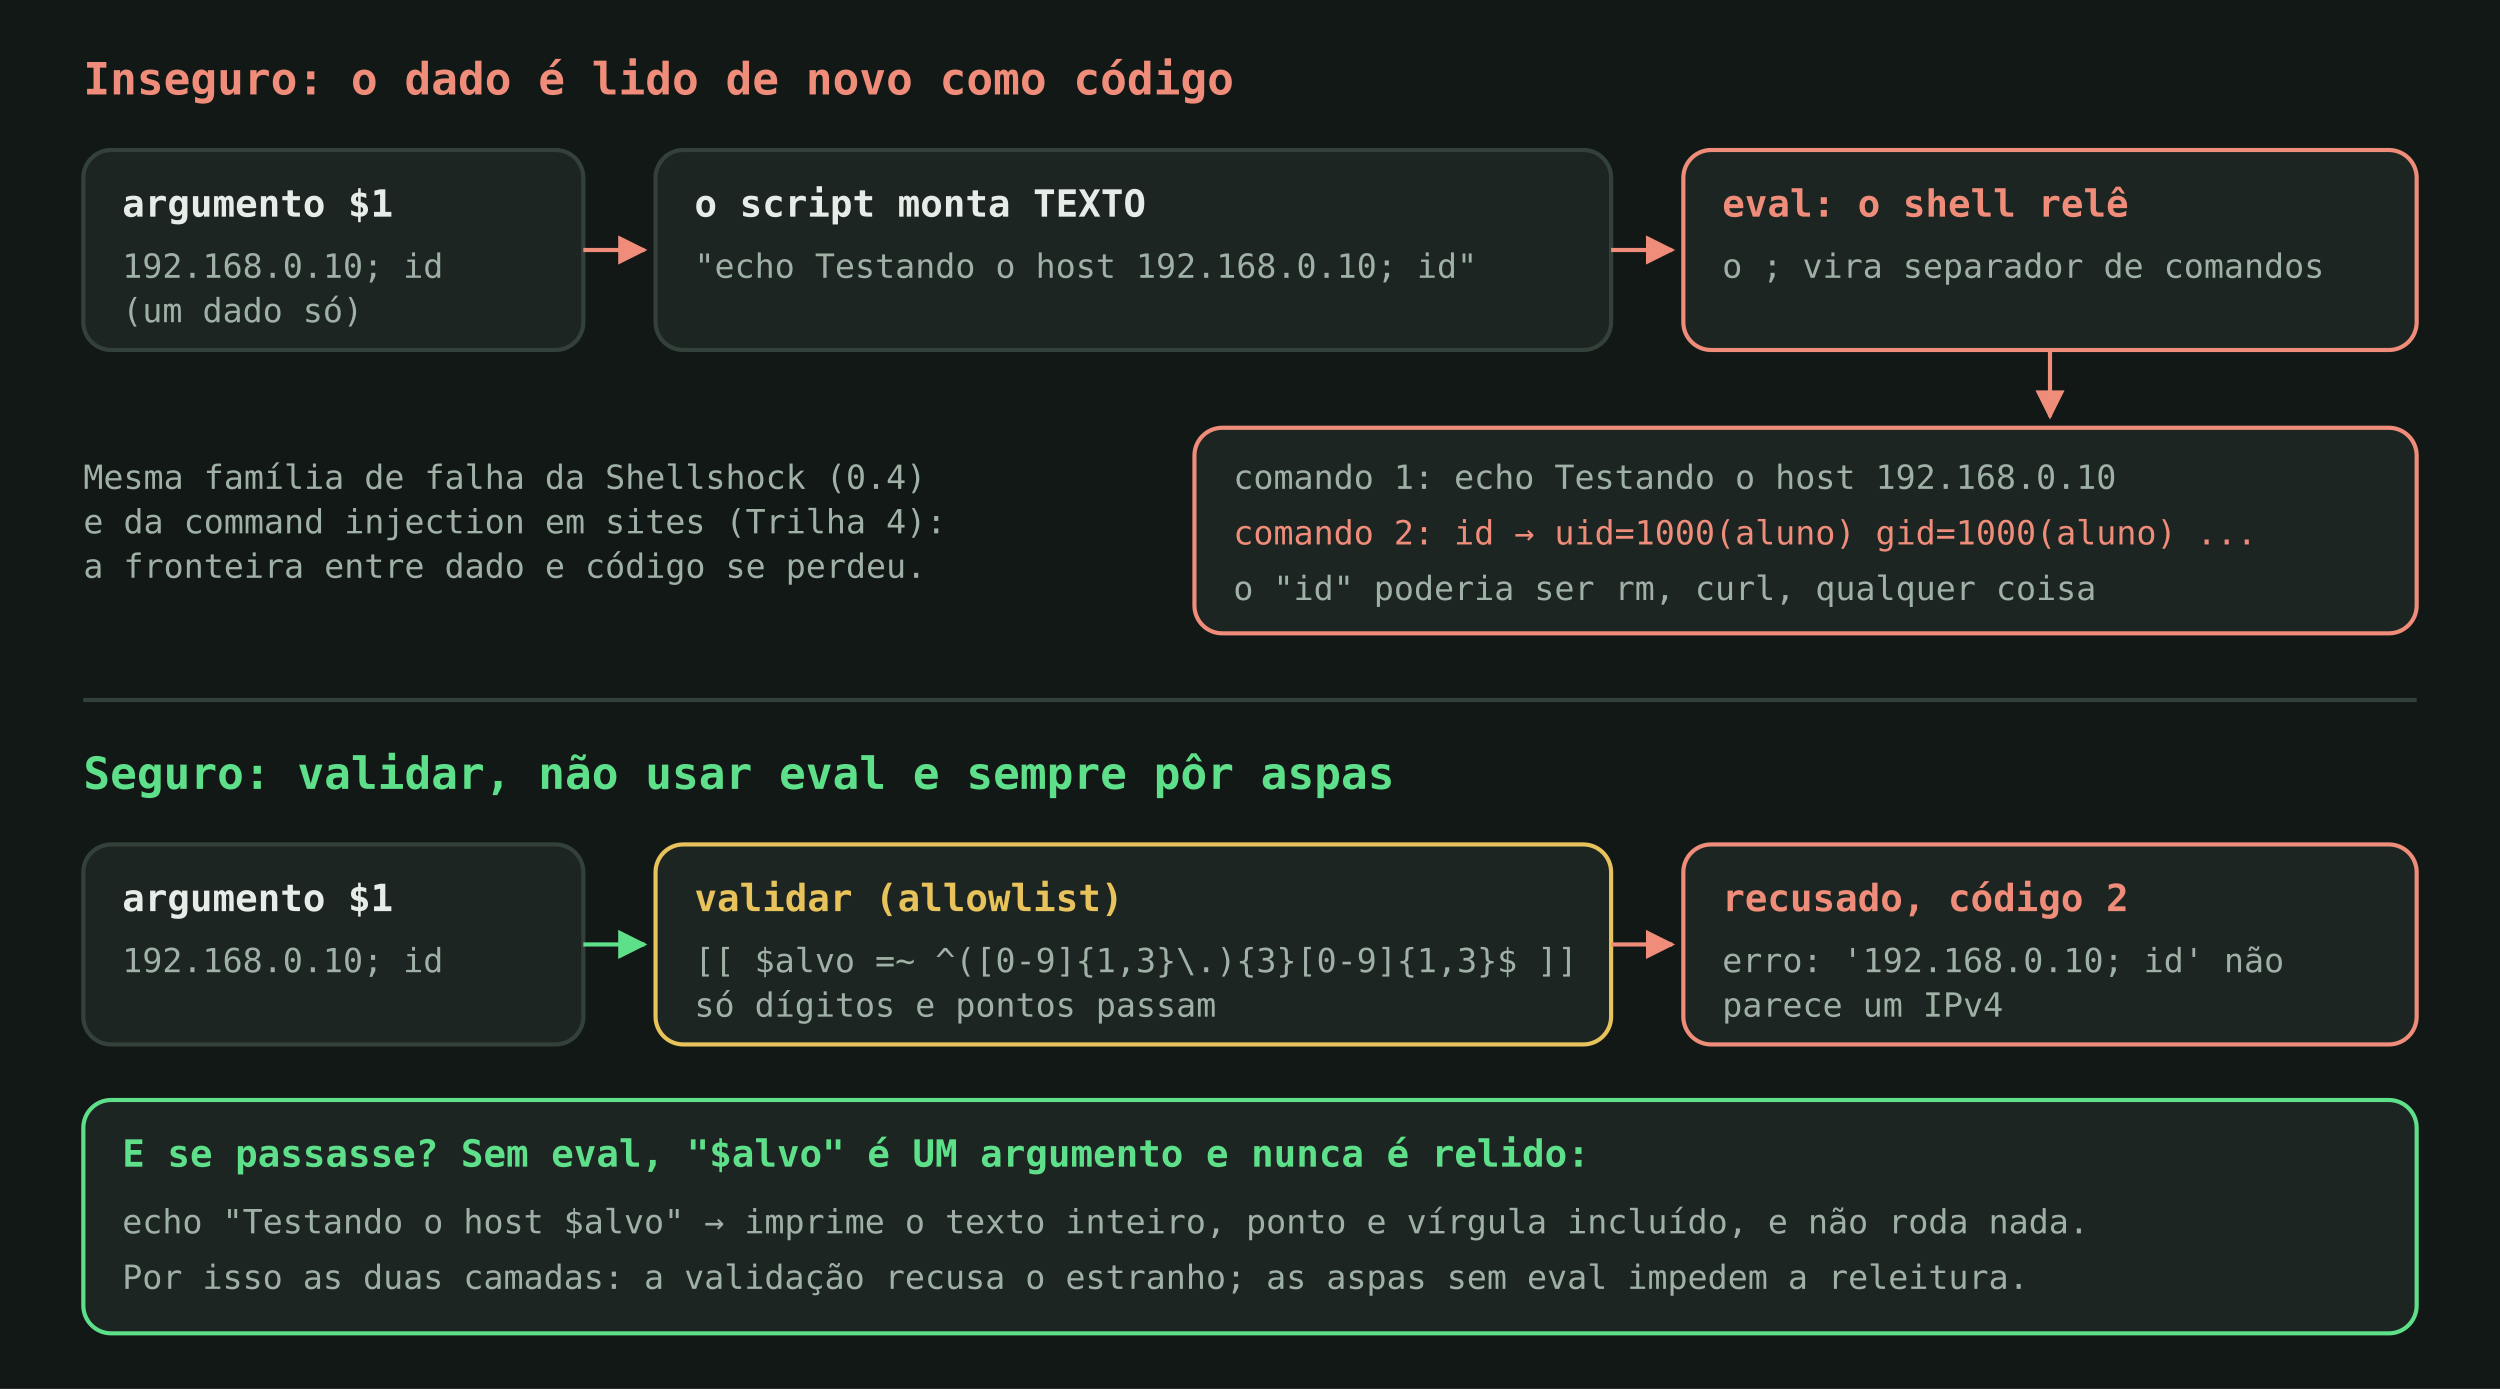
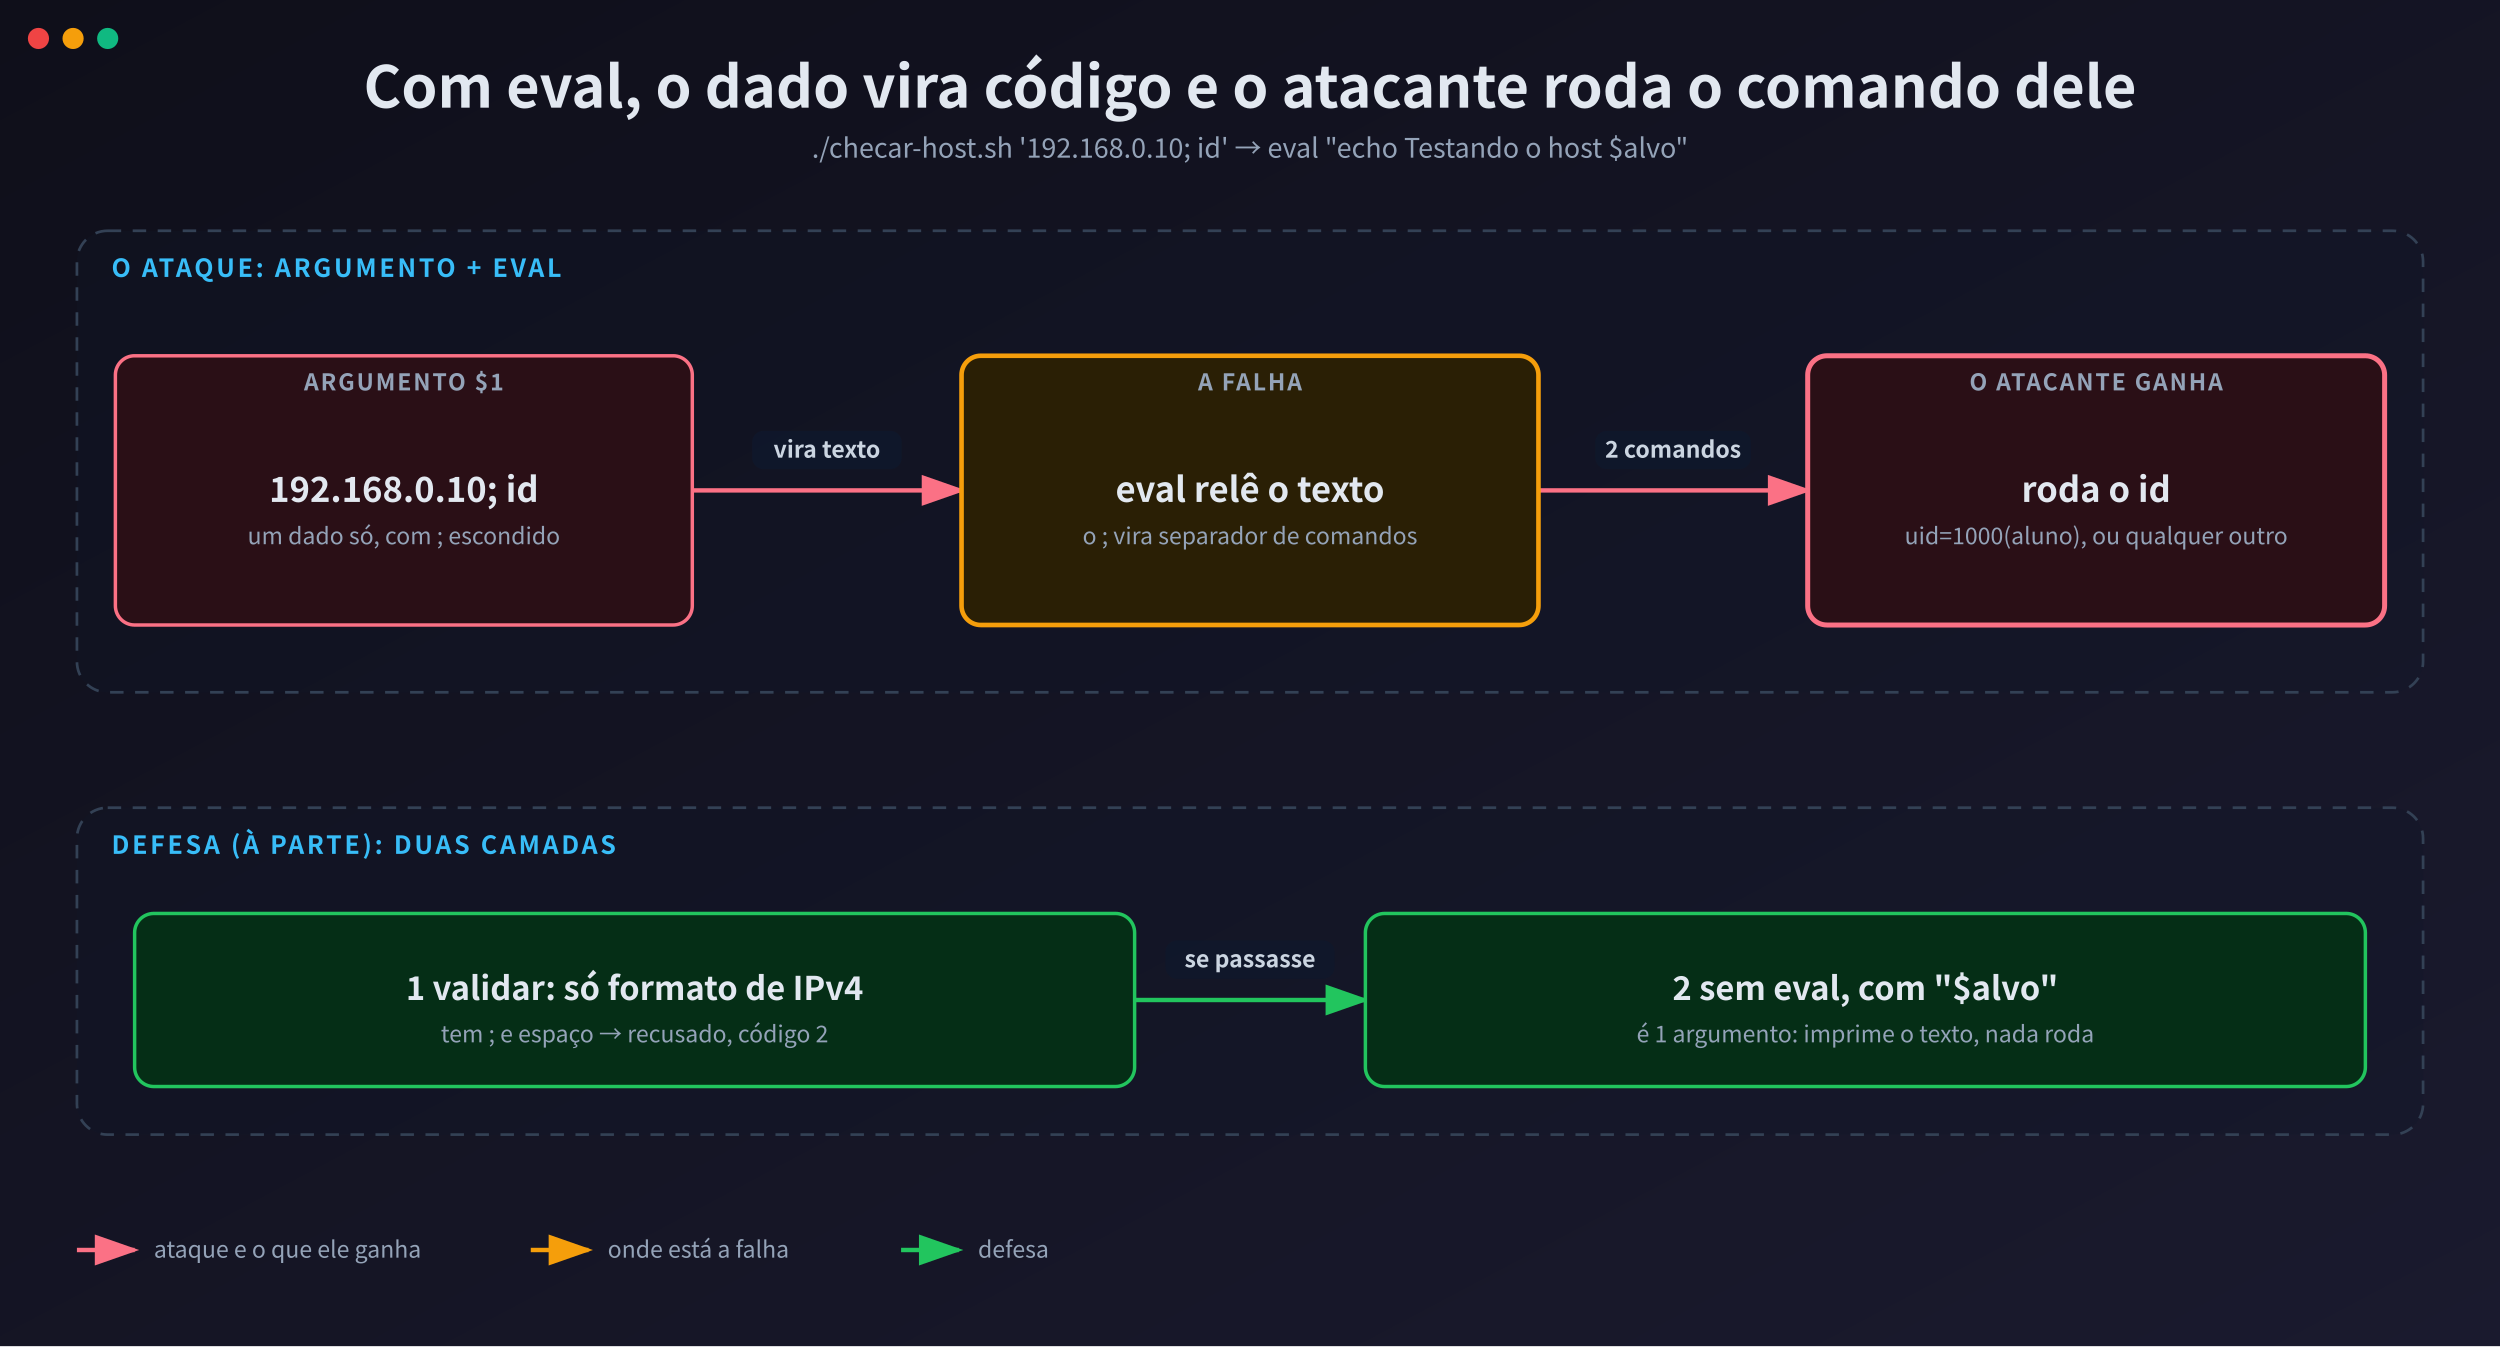
- <svg xmlns="http://www.w3.org/2000/svg" viewBox="0 0 900 500" role="img" aria-labelledby="t d">
-   <style>
-     text { font-family: ui-monospace, "DejaVu Sans Mono", Menlo, Consolas, monospace; fill: #e6ede8; white-space: pre; }
-     .t { font-size: 16px; font-weight: 700; }
-     .m { font-size: 13.5px; font-weight: 700; }
-     .s { font-size: 12px; fill: #9fb0a6; }
-     .box { fill: #1c2521; stroke: #34413b; stroke-width: 1.5; }
-   </style>
+ <svg xmlns="http://www.w3.org/2000/svg" viewBox="0 0 1300 700" width="1300" height="700" data-generator="fireworks-tech-graph" data-schema-version="1" data-text-metrics="heuristic-v1" data-style-id="2" data-visual-theme="Dark Terminal" data-diagram-type="architecture" data-motion-scene="" data-semantic-profile="generic" data-semantic-valid="true" data-quality-profile="standard" data-max-bends-per-edge="12" data-max-total-bends="100" data-max-route-stretch="5.0" data-max-bridged-crossings="8" data-min-node-gap="0.0" data-min-container-gutter="0.0" data-min-label-clearance="2.0" data-min-segment-length="0.0">
  <defs>
-     <marker id="g" viewBox="0 0 10 10" refX="9" refY="5" markerWidth="7" markerHeight="7" orient="auto">
-       <path d="M0 0 L10 5 L0 10 z" fill="#5ee08a" />
+     <marker id="arrowA" markerWidth="10" markerHeight="7" refX="9" refY="3.5" orient="auto">
+       <polygon points="0 0, 10 3.5, 0 7" fill="#a855f7" />
    </marker>
-     <marker id="r" viewBox="0 0 10 10" refX="9" refY="5" markerWidth="7" markerHeight="7" orient="auto">
-       <path d="M0 0 L10 5 L0 10 z" fill="#f08c7a" />
+     <marker id="arrowB" markerWidth="10" markerHeight="7" refX="9" refY="3.5" orient="auto">
+       <polygon points="0 0, 10 3.5, 0 7" fill="#22c55e" />
    </marker>
+     <marker id="arrowC" markerWidth="10" markerHeight="7" refX="9" refY="3.5" orient="auto">
+       <polygon points="0 0, 10 3.5, 0 7" fill="#38bdf8" />
+     </marker>
+     <marker id="arrowE" markerWidth="10" markerHeight="7" refX="9" refY="3.5" orient="auto">
+       <polygon points="0 0, 10 3.5, 0 7" fill="#fb7185" />
+     </marker>
+     <marker id="arrowF" markerWidth="10" markerHeight="7" refX="9" refY="3.5" orient="auto">
+       <polygon points="0 0, 10 3.5, 0 7" fill="#f59e0b" />
+     </marker>
+     <marker id="arrowG" markerWidth="10" markerHeight="7" refX="9" refY="3.5" orient="auto">
+       <polygon points="0 0, 10 3.5, 0 7" fill="#f97316" />
+     </marker>
+     <marker id="arrowH" markerWidth="10" markerHeight="7" refX="9" refY="3.5" orient="auto">
+       <polygon points="0 0, 10 3.5, 0 7" fill="#94a3b8" />
+     </marker>
+     <linearGradient id="terminalGradient" x1="0%" y1="0%" x2="100%" y2="100%">
+       <stop offset="0%" stop-color="#0f0f1a" />
+       <stop offset="100%" stop-color="#1a1a2e" />
+     </linearGradient>
+     <filter id="glowBlue" x="-30%" y="-30%" width="160%" height="160%">
+       <feDropShadow dx="0" dy="0" stdDeviation="5" flood-color="#3b82f6" flood-opacity="0.65" />
+     </filter>
+     <filter id="glowPurple" x="-30%" y="-30%" width="160%" height="160%">
+       <feDropShadow dx="0" dy="0" stdDeviation="5" flood-color="#a855f7" flood-opacity="0.72" />
+     </filter>
+     <filter id="glowGreen" x="-30%" y="-30%" width="160%" height="160%">
+       <feDropShadow dx="0" dy="0" stdDeviation="5" flood-color="#22c55e" flood-opacity="0.62" />
+     </filter>
+     <filter id="glowOrange" x="-30%" y="-30%" width="160%" height="160%">
+       <feDropShadow dx="0" dy="0" stdDeviation="5" flood-color="#f97316" flood-opacity="0.62" />
+     </filter>
+     <style>
+     text { font-family: 'SF Mono', 'Fira Code', Menlo, 'Noto Sans CJK SC', 'Microsoft YaHei', 'SimHei', monospace; }
+     .title { font-size: 30px; font-weight: 700; fill: #e2e8f0; }
+     .subtitle { font-size: 14px; font-weight: 500; fill: #94a3b8; }
+     .section { font-size: 13px; font-weight: 700; fill: #38bdf8; letter-spacing: 1.4px; }
+     .section-sub { font-size: 12px; font-weight: 500; fill: #94a3b8; }
+     .node-title { font-weight: 700; fill: #e2e8f0; }
+     .node-sub { font-weight: 500; fill: #94a3b8; }
+     .node-type { font-size: 12px; font-weight: 700; fill: #94a3b8; letter-spacing: 0.08em; }
+     .arrow-label { font-size: 12px; font-weight: 600; fill: #cbd5e1; }
+     .legend { font-size: 12px; font-weight: 500; fill: #94a3b8; }
+     .footnote { font-size: 12px; font-weight: 500; fill: #94a3b8; }
+     .metric-label { font-size: 8.5px; font-weight: 700; fill: #94a3b8; text-transform: uppercase; }
+     .metric-value { font-size: 9.5px; font-weight: 700; fill: #e2e8f0; }
+     </style>
  </defs>
-   <rect width="900" height="500" fill="#121815" />
-   <text class="t" x="30" y="34" style="fill:#f08c7a">Inseguro: o dado é lido de novo como código</text>
-   <rect class="box" x="30" y="54" width="180" height="72" rx="10" />
-   <text class="m" x="44" y="78">argumento $1</text>
-   <text class="s" x="44" y="100">192.168.0.10; id</text>
-   <text class="s" x="44" y="116">(um dado só)</text>
-   <rect class="box" x="236" y="54" width="344" height="72" rx="10" />
-   <text class="m" x="250" y="78">o script monta TEXTO</text>
-   <text class="s" x="250" y="100">"echo Testando o host 192.168.0.10; id"</text>
-   <rect class="box" x="606" y="54" width="264" height="72" rx="10" style="stroke:#f08c7a" />
-   <text class="m" x="620" y="78" style="fill:#f08c7a">eval: o shell relê</text>
-   <text class="s" x="620" y="100">o ; vira separador de comandos</text>
-   <g stroke="#f08c7a" stroke-width="1.5">
-     <line x1="210" y1="90" x2="232" y2="90" marker-end="url(#r)" />
-     <line x1="580" y1="90" x2="602" y2="90" marker-end="url(#r)" />
-     <line x1="738" y1="126" x2="738" y2="150" marker-end="url(#r)" />
+   <rect data-graph-role="background" width="1300.0" height="700.0" fill="url(#terminalGradient)" />
+   <circle cx="20.0" cy="20" r="5.5" fill="#ef4444" />
+   <circle cx="38.0" cy="20" r="5.5" fill="#f59e0b" />
+   <circle cx="56.0" cy="20" r="5.5" fill="#10b981" />
+   <text x="650.0" y="56" text-anchor="middle" class="title">Com eval, o dado vira código e o atacante roda o comando dele</text>
+   <text x="650.0" y="82" text-anchor="middle" class="subtitle">./checar-host.sh '192.168.0.10; id'  →  eval "echo Testando o host $alvo"</text>
+   <g id="atk" data-graph-role="container" data-container-id="atk" data-semantic-role="boundary" data-graph-bounds="40,120,1260,360">
+     <rect data-graph-role="container" x="40.0" y="120.0" width="1220.0" height="240.0" rx="16.0" fill="rgba(15,23,42,0.28)" stroke="#334155" stroke-width="1.4" stroke-dasharray="7 6" />
+     <text x="58.0" y="144.0" class="section">O ATAQUE: ARGUMENTO + EVAL</text>
+     <rect id="atk-header" data-graph-role="reserved" data-reserved-kind="container-header" x="48" y="126" width="214.34" height="30" fill="none" stroke="none" />
  </g>
-   <rect class="box" x="430" y="154" width="440" height="74" rx="10" style="stroke:#f08c7a" />
-   <text class="s" x="444" y="176">comando 1: echo Testando o host 192.168.0.10</text>
-   <text class="s" x="444" y="196" style="fill:#f08c7a">comando 2: id   → uid=1000(aluno) gid=1000(aluno) ...</text>
-   <text class="s" x="444" y="216">o "id" poderia ser rm, curl, qualquer coisa</text>
-   <text class="s" x="30" y="176">Mesma família de falha da Shellshock (0.4)</text>
-   <text class="s" x="30" y="192">e da command injection em sites (Trilha 4):</text>
-   <text class="s" x="30" y="208">a fronteira entre dado e código se perdeu.</text>
-   <line x1="30" y1="252" x2="870" y2="252" stroke="#34413b" stroke-width="1.5" />
-   <text class="t" x="30" y="284" style="fill:#5ee08a">Seguro: validar, não usar eval e sempre pôr aspas</text>
-   <rect class="box" x="30" y="304" width="180" height="72" rx="10" />
-   <text class="m" x="44" y="328">argumento $1</text>
-   <text class="s" x="44" y="350">192.168.0.10; id</text>
-   <rect class="box" x="236" y="304" width="344" height="72" rx="10" style="stroke:#e8c25a" />
-   <text class="m" x="250" y="328" style="fill:#e8c25a">validar (allowlist)</text>
-   <text class="s" x="250" y="350">[[ $alvo =~ ^([0-9]{1,3}\.){3}[0-9]{1,3}$ ]]</text>
-   <text class="s" x="250" y="366">só dígitos e pontos passam</text>
-   <rect class="box" x="606" y="304" width="264" height="72" rx="10" style="stroke:#f08c7a" />
-   <text class="m" x="620" y="328" style="fill:#f08c7a">recusado, código 2</text>
-   <text class="s" x="620" y="350">erro: '192.168.0.10; id' não</text>
-   <text class="s" x="620" y="366">parece um IPv4</text>
-   <g stroke-width="1.5">
-     <line x1="210" y1="340" x2="232" y2="340" stroke="#5ee08a" marker-end="url(#g)" />
-     <line x1="580" y1="340" x2="602" y2="340" stroke="#f08c7a" marker-end="url(#r)" />
+   <g id="def" data-graph-role="container" data-container-id="def" data-semantic-role="boundary" data-graph-bounds="40,420,1260,590">
+     <rect data-graph-role="container" x="40.0" y="420.0" width="1220.0" height="170.0" rx="16.0" fill="rgba(15,23,42,0.28)" stroke="#334155" stroke-width="1.4" stroke-dasharray="7 6" />
+     <text x="58.0" y="444.0" class="section">DEFESA (À PARTE): DUAS CAMADAS</text>
+     <rect id="def-header" data-graph-role="reserved" data-reserved-kind="container-header" x="48" y="426" width="244.5" height="30" fill="none" stroke="none" />
  </g>
-   <rect class="box" x="30" y="396" width="840" height="84" rx="10" style="stroke:#5ee08a" />
-   <text class="m" x="44" y="420" style="fill:#5ee08a">E se passasse? Sem eval, "$alvo" é UM argumento e nunca é relido:</text>
-   <text class="s" x="44" y="444">echo "Testando o host $alvo"   → imprime o texto inteiro, ponto e vírgula incluído, e não roda nada.</text>
-   <text class="s" x="44" y="464">Por isso as duas camadas: a validação recusa o estranho; as aspas sem eval impedem a releitura.</text>
+   <path id="e1" data-graph-role="edge" data-edge-id="e1" data-source="arg" data-target="eval" data-edge-kind="flow" data-topic-id="" data-flow="" data-motion-role="" data-motion-stage="" data-motion-order="" data-protocol="" data-via="" data-critical-path-id="" data-critical-hop="" data-critical-hops="" data-critical="false" data-bends="0" data-route-stretch="1.0" data-bridges="" d="M 360,255 L 500,255" fill="none" stroke="#fb7185" stroke-width="2.3" stroke-linecap="round" stroke-linejoin="round" marker-end="url(#arrowE)" />
+   <path id="e2" data-graph-role="edge" data-edge-id="e2" data-source="eval" data-target="ganho" data-edge-kind="flow" data-topic-id="" data-flow="" data-motion-role="" data-motion-stage="" data-motion-order="" data-protocol="" data-via="" data-critical-path-id="" data-critical-hop="" data-critical-hops="" data-critical="false" data-bends="0" data-route-stretch="1.0" data-bridges="" d="M 800,255 L 940,255" fill="none" stroke="#fb7185" stroke-width="2.3" stroke-linecap="round" stroke-linejoin="round" marker-end="url(#arrowE)" />
+   <path id="e3" data-graph-role="edge" data-edge-id="e3" data-source="valida" data-target="aspas" data-edge-kind="flow" data-topic-id="" data-flow="" data-motion-role="" data-motion-stage="" data-motion-order="" data-protocol="" data-via="" data-critical-path-id="" data-critical-hop="" data-critical-hops="" data-critical="false" data-bends="0" data-route-stretch="1.0" data-bridges="" d="M 590,520 L 710,520" fill="none" stroke="#22c55e" stroke-width="2.3" stroke-linecap="round" stroke-linejoin="round" marker-end="url(#arrowB)" />
+   <g id="node-arg" data-graph-role="node" data-node-id="arg" data-semantic-role="rect" data-motion-role="" data-motion-stage="" data-motion-order="" data-parent="atk" data-deployment-id="" data-topic-id="" data-span-id="" data-station-order="" data-status="" data-start-ms="" data-duration-ms="" data-parent-span="" data-graph-bounds="60,185,360,325">
+     <rect x="60.0" y="185.0" width="300.0" height="140.0" rx="10.0" fill="#2a0f16" stroke="#fb7185" stroke-width="1.8" />
+     <text x="210.0" y="203.0" text-anchor="middle" class="node-type">ARGUMENTO $1</text>
+     <text data-text-role="title" data-full-text="192.168.0.10; id" data-text-max-width="276.0" x="210.0" y="261.0" text-anchor="middle" class="node-title" font-size="18.0">192.168.0.10; id</text>
+     <text data-text-role="subtitle" data-full-text="um dado só, com ; escondido" data-text-max-width="276.0" x="210.0" y="283.0" text-anchor="middle" class="node-sub" font-size="12">um dado só, com ; escondido</text>
+   </g>
+   <g id="node-eval" data-graph-role="node" data-node-id="eval" data-semantic-role="rect" data-motion-role="" data-motion-stage="" data-motion-order="" data-parent="atk" data-deployment-id="" data-topic-id="" data-span-id="" data-station-order="" data-status="" data-start-ms="" data-duration-ms="" data-parent-span="" data-graph-bounds="500,185,800,325">
+     <rect x="500.0" y="185.0" width="300.0" height="140.0" rx="10.0" fill="#2a1f05" stroke="#f59e0b" stroke-width="2.4" />
+     <text x="650.0" y="203.0" text-anchor="middle" class="node-type">A FALHA</text>
+     <text data-text-role="title" data-full-text="eval relê o texto" data-text-max-width="276.0" x="650.0" y="261.0" text-anchor="middle" class="node-title" font-size="18.0">eval relê o texto</text>
+     <text data-text-role="subtitle" data-full-text="o ; vira separador de comandos" data-text-max-width="276.0" x="650.0" y="283.0" text-anchor="middle" class="node-sub" font-size="12">o ; vira separador de comandos</text>
+   </g>
+   <g id="node-ganho" data-graph-role="node" data-node-id="ganho" data-semantic-role="rect" data-motion-role="" data-motion-stage="" data-motion-order="" data-parent="atk" data-deployment-id="" data-topic-id="" data-span-id="" data-station-order="" data-status="" data-start-ms="" data-duration-ms="" data-parent-span="" data-graph-bounds="940,185,1240,325">
+     <rect x="940.0" y="185.0" width="300.0" height="140.0" rx="10.0" fill="#2a0f16" stroke="#fb7185" stroke-width="2.6" />
+     <text x="1090.0" y="203.0" text-anchor="middle" class="node-type">O ATACANTE GANHA</text>
+     <text data-text-role="title" data-full-text="roda o id" data-text-max-width="276.0" x="1090.0" y="261.0" text-anchor="middle" class="node-title" font-size="18.0">roda o id</text>
+     <text data-text-role="subtitle" data-full-text="uid=1000(aluno), ou qualquer outro" data-text-max-width="276.0" x="1090.0" y="283.0" text-anchor="middle" class="node-sub" font-size="12">uid=1000(aluno), ou qualquer outro</text>
+   </g>
+   <g id="node-valida" data-graph-role="node" data-node-id="valida" data-semantic-role="rect" data-motion-role="" data-motion-stage="" data-motion-order="" data-parent="def" data-deployment-id="" data-topic-id="" data-span-id="" data-station-order="" data-status="" data-start-ms="" data-duration-ms="" data-parent-span="" data-graph-bounds="70,475,590,565">
+     <rect x="70.0" y="475.0" width="520.0" height="90.0" rx="10.0" fill="#052e16" stroke="#22c55e" stroke-width="1.8" />
+     <text data-text-role="title" data-full-text="1 validar: só formato de IPv4" data-text-max-width="496.0" x="330.0" y="520.0" text-anchor="middle" class="node-title" font-size="17.0">1 validar: só formato de IPv4</text>
+     <text data-text-role="subtitle" data-full-text="tem ; e espaço → recusado, código 2" data-text-max-width="496.0" x="330.0" y="542.0" text-anchor="middle" class="node-sub" font-size="12">tem ; e espaço → recusado, código 2</text>
+   </g>
+   <g id="node-aspas" data-graph-role="node" data-node-id="aspas" data-semantic-role="rect" data-motion-role="" data-motion-stage="" data-motion-order="" data-parent="def" data-deployment-id="" data-topic-id="" data-span-id="" data-station-order="" data-status="" data-start-ms="" data-duration-ms="" data-parent-span="" data-graph-bounds="710,475,1230,565">
+     <rect x="710.0" y="475.0" width="520.0" height="90.0" rx="10.0" fill="#052e16" stroke="#22c55e" stroke-width="1.8" />
+     <text data-text-role="title" data-full-text="2 sem eval, com &quot;$alvo&quot;" data-text-max-width="496.0" x="970.0" y="520.0" text-anchor="middle" class="node-title" font-size="17.0">2 sem eval, com "$alvo"</text>
+     <text data-text-role="subtitle" data-full-text="é 1 argumento: imprime o texto, nada roda" data-text-max-width="496.0" x="970.0" y="542.0" text-anchor="middle" class="node-sub" font-size="12">é 1 argumento: imprime o texto, nada roda</text>
+   </g>
+   <g id="e1-label" data-graph-role="label" data-owner="e1" data-graph-bounds="391.08,224,468.92,244">
+     <rect x="391.08" y="224.0" width="77.84" height="20" rx="6" fill="#0f172a" opacity="0.92" />
+     <text x="430.0" y="238.0" text-anchor="middle" class="arrow-label">vira texto</text>
+   </g>
+   <g id="e2-label" data-graph-role="label" data-owner="e2" data-graph-bounds="829.52,224,910.48,244">
+     <rect x="829.52" y="224.0" width="80.96" height="20" rx="6" fill="#0f172a" opacity="0.92" />
+     <text x="870.0" y="238.0" text-anchor="middle" class="arrow-label">2 comandos</text>
+   </g>
+   <g id="e3-label" data-graph-role="label" data-owner="e3" data-graph-bounds="606.04,489,693.96,509">
+     <rect x="606.04" y="489.0" width="87.92" height="20" rx="6" fill="#0f172a" opacity="0.92" />
+     <text x="650.0" y="503.0" text-anchor="middle" class="arrow-label">se passasse</text>
+   </g>
+   <g id="legend" data-graph-role="legend">
+     <rect id="legend-zone" data-graph-role="reserved" data-reserved-kind="legend" x="30" y="636" width="540.32" height="46" rx="10" fill="none" stroke="none" />
+     <line data-graph-role="decoration" x1="40.0" y1="650.0" x2="70.0" y2="650.0" stroke="#fb7185" stroke-width="2.3" marker-end="url(#arrowE)" />
+     <text data-graph-role="decoration" x="80.0" y="654.0" class="legend">ataque e o que ele ganha    </text>
+     <line data-graph-role="decoration" x1="276.0" y1="650.0" x2="306.0" y2="650.0" stroke="#f59e0b" stroke-width="2.3" marker-end="url(#arrowF)" />
+     <text data-graph-role="decoration" x="316.0" y="654.0" class="legend">onde está a falha    </text>
+     <line data-graph-role="decoration" x1="468.56" y1="650.0" x2="498.56" y2="650.0" stroke="#22c55e" stroke-width="2.3" marker-end="url(#arrowB)" />
+     <text data-graph-role="decoration" x="508.56" y="654.0" class="legend">defesa</text>
+   </g>
</svg>
